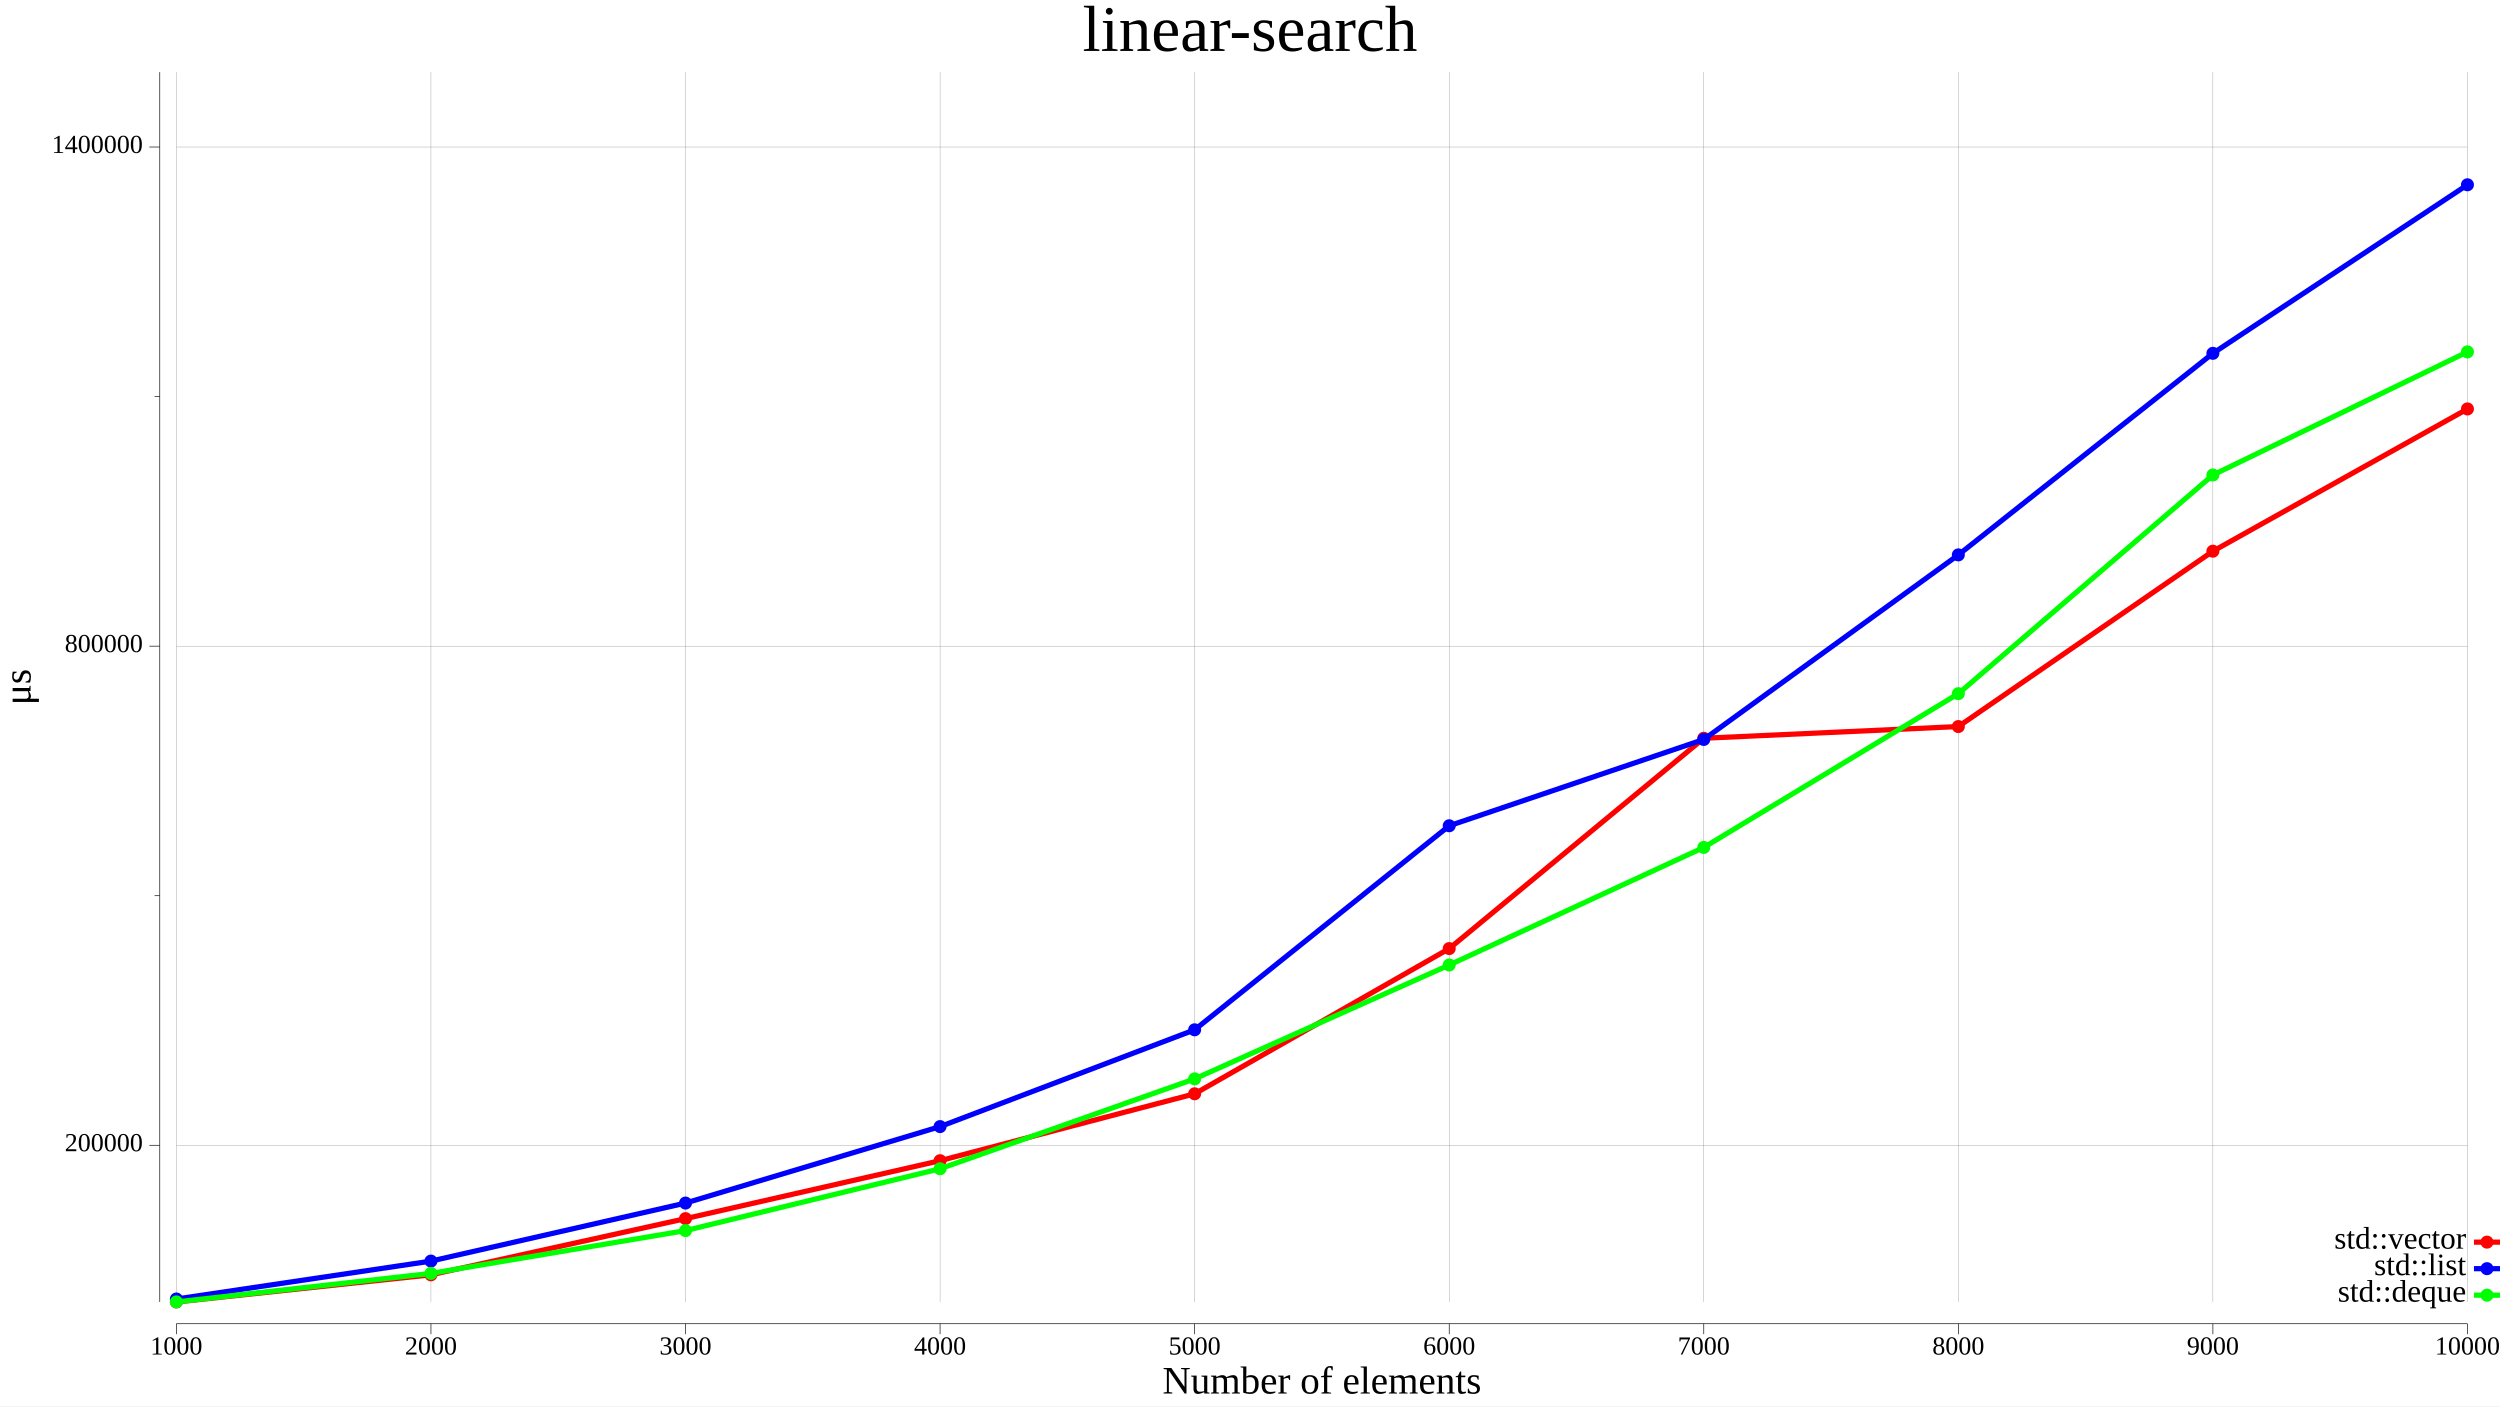
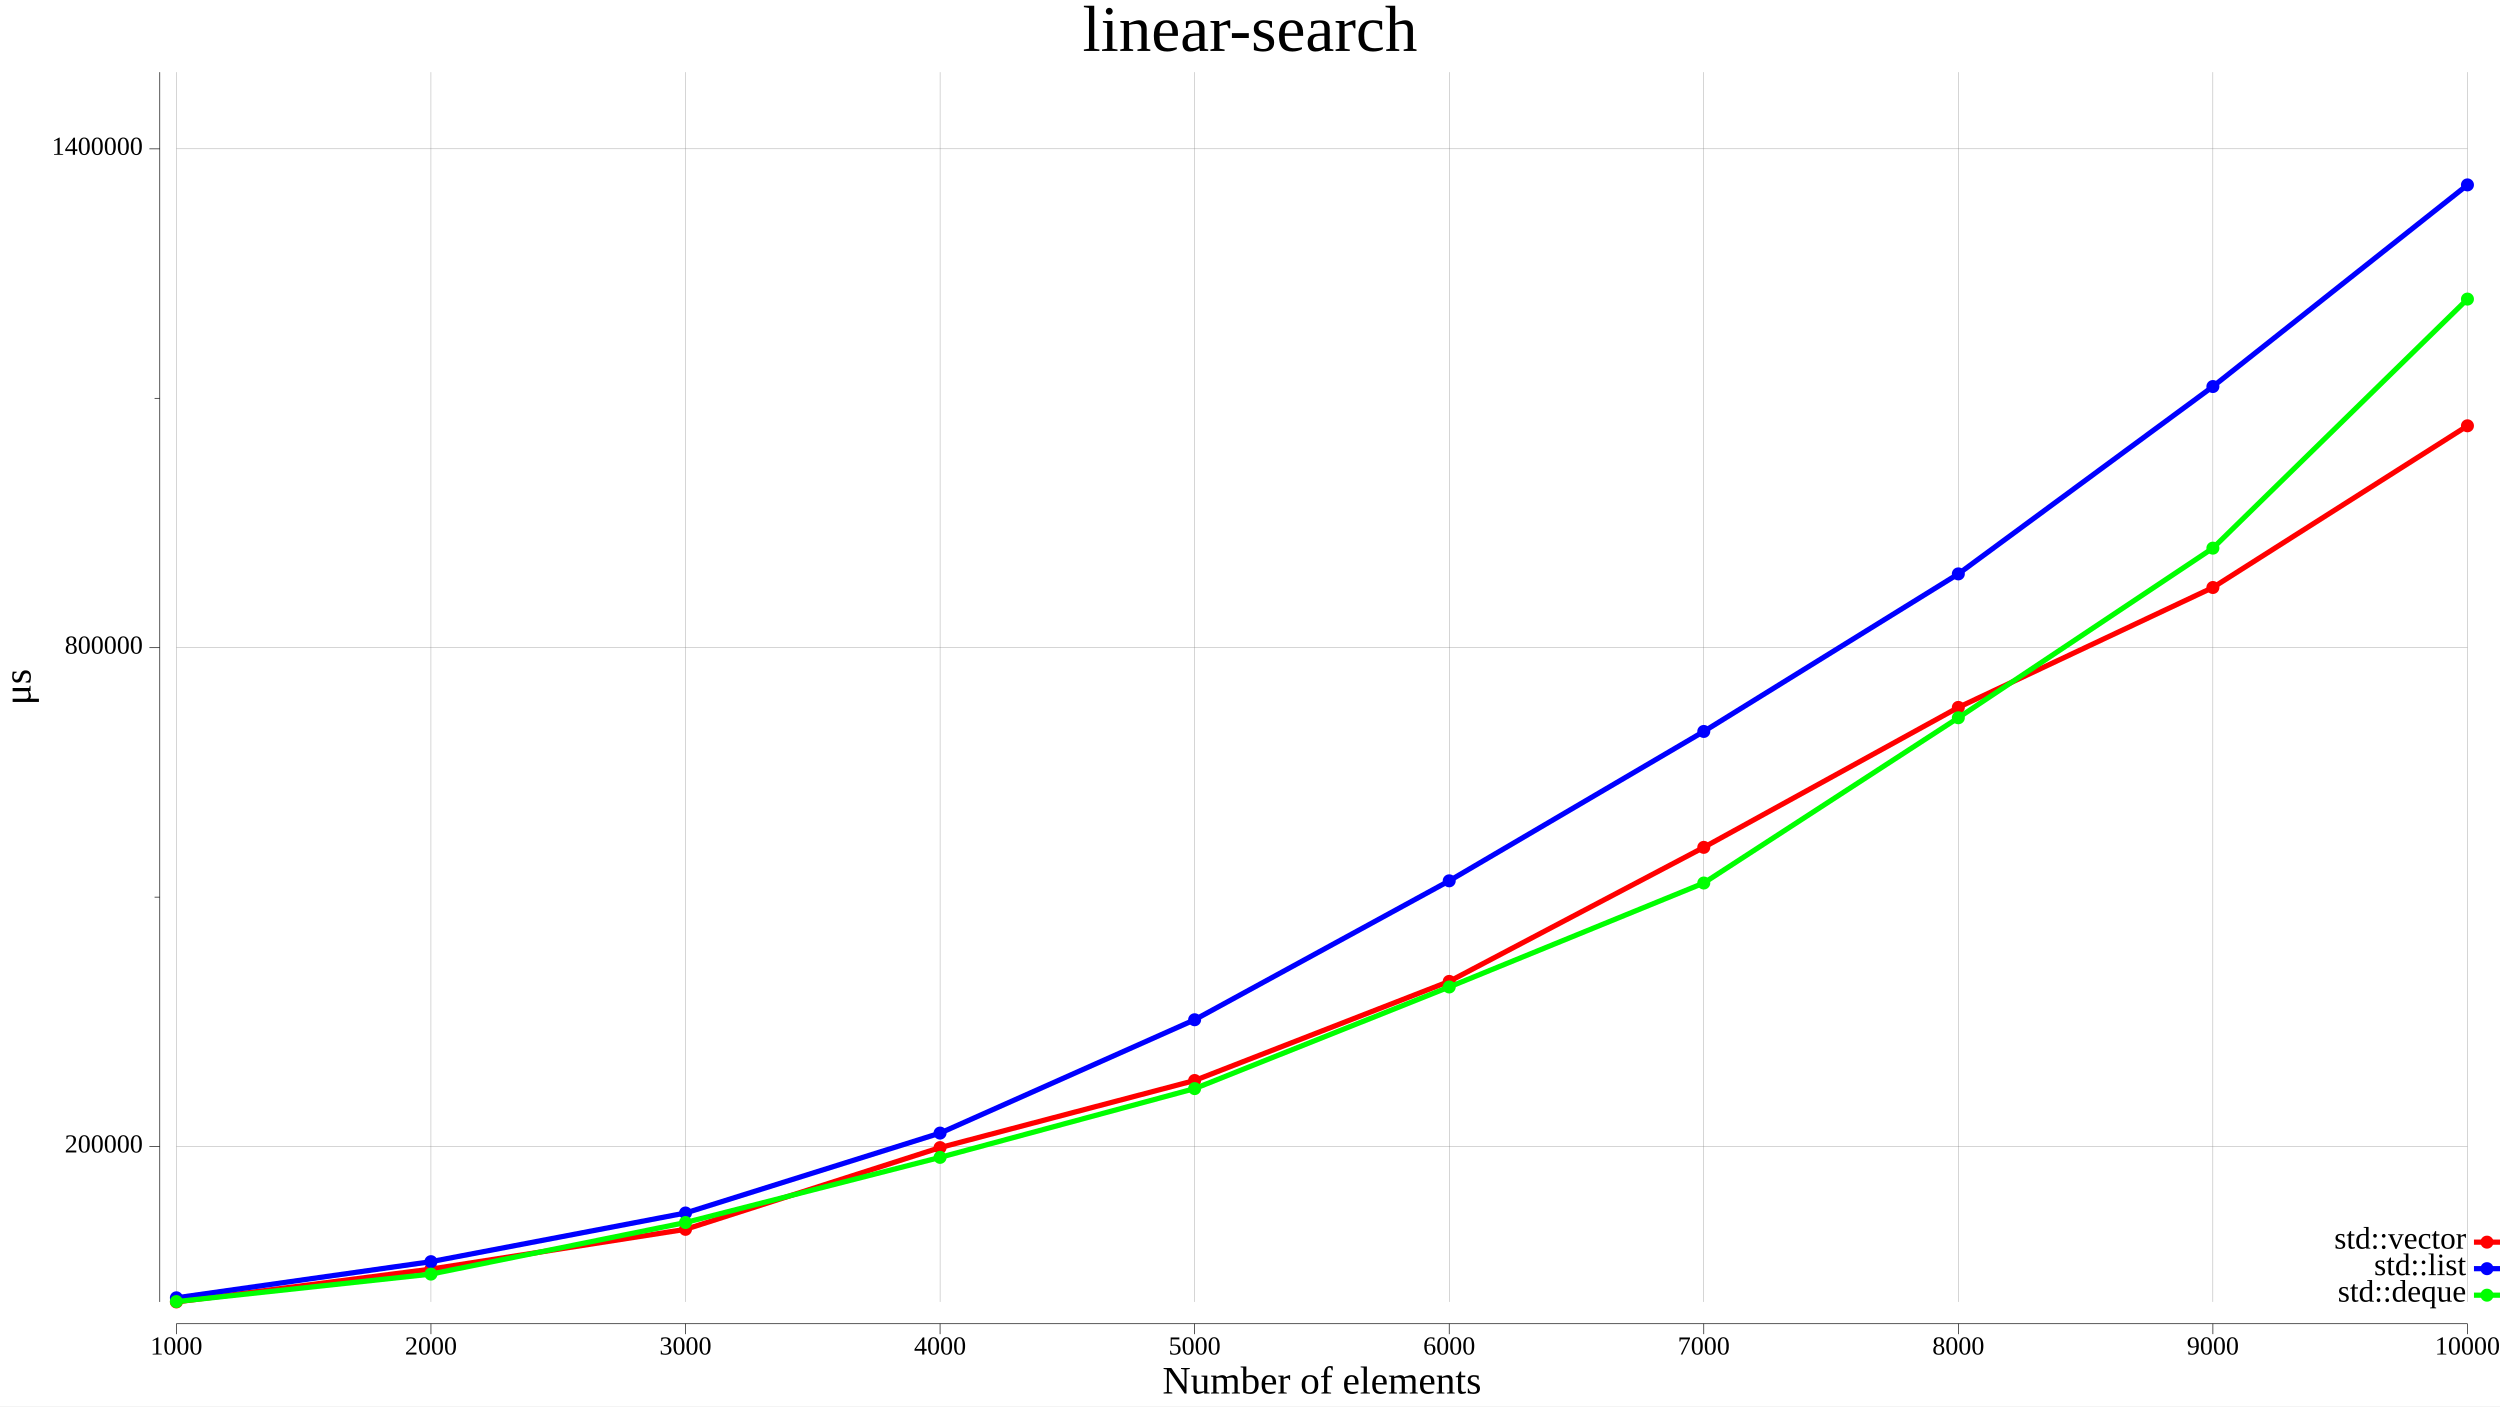
<svg xmlns="http://www.w3.org/2000/svg" width="1920pt" height="1080pt" viewBox="0 0 1920 1080">
  <g transform="scale(1, -1) translate(0, -1080)">
    <path d="M0,0L1920,0L1920,1080L0,1080Z" style="fill:#FFFFFF" />
    <text x="831.42" y="-1040.9" transform="scale(1, -1)" style="font-family:Liberation Serif;font-variant:normal;font-weight:normal;font-style:normal;font-size:50px">linear-search</text>
    <text x="892.77" y="-9.756" transform="scale(1, -1)" style="font-family:Liberation Serif;font-variant:normal;font-weight:normal;font-style:normal;font-size:30px">Number of elements</text>
    <text x="115.46" y="-39.727" transform="scale(1, -1)" style="font-family:Liberation Serif;font-variant:normal;font-weight:normal;font-style:normal;font-size:20px">1000</text>
    <text x="310.97" y="-39.727" transform="scale(1, -1)" style="font-family:Liberation Serif;font-variant:normal;font-weight:normal;font-style:normal;font-size:20px">2000</text>
    <text x="506.47" y="-39.727" transform="scale(1, -1)" style="font-family:Liberation Serif;font-variant:normal;font-weight:normal;font-style:normal;font-size:20px">3000</text>
    <text x="701.97" y="-39.727" transform="scale(1, -1)" style="font-family:Liberation Serif;font-variant:normal;font-weight:normal;font-style:normal;font-size:20px">4000</text>
    <text x="897.48" y="-39.727" transform="scale(1, -1)" style="font-family:Liberation Serif;font-variant:normal;font-weight:normal;font-style:normal;font-size:20px">5000</text>
    <text x="1093" y="-39.727" transform="scale(1, -1)" style="font-family:Liberation Serif;font-variant:normal;font-weight:normal;font-style:normal;font-size:20px">6000</text>
    <text x="1288.5" y="-39.727" transform="scale(1, -1)" style="font-family:Liberation Serif;font-variant:normal;font-weight:normal;font-style:normal;font-size:20px">7000</text>
    <text x="1484" y="-39.727" transform="scale(1, -1)" style="font-family:Liberation Serif;font-variant:normal;font-weight:normal;font-style:normal;font-size:20px">8000</text>
    <text x="1679.5" y="-39.727" transform="scale(1, -1)" style="font-family:Liberation Serif;font-variant:normal;font-weight:normal;font-style:normal;font-size:20px">9000</text>
    <text x="1870" y="-39.727" transform="scale(1, -1)" style="font-family:Liberation Serif;font-variant:normal;font-weight:normal;font-style:normal;font-size:20px">10000</text>
    <path d="M135.46,55.371L135.46,63.371" style="fill:none;stroke:#000000;stroke-width:0.5" />
    <path d="M330.97,55.371L330.97,63.371" style="fill:none;stroke:#000000;stroke-width:0.5" />
    <path d="M526.47,55.371L526.47,63.371" style="fill:none;stroke:#000000;stroke-width:0.5" />
    <path d="M721.97,55.371L721.97,63.371" style="fill:none;stroke:#000000;stroke-width:0.5" />
    <path d="M917.48,55.371L917.48,63.371" style="fill:none;stroke:#000000;stroke-width:0.5" />
    <path d="M1113,55.371L1113,63.371" style="fill:none;stroke:#000000;stroke-width:0.5" />
    <path d="M1308.5,55.371L1308.5,63.371" style="fill:none;stroke:#000000;stroke-width:0.5" />
    <path d="M1504,55.371L1504,63.371" style="fill:none;stroke:#000000;stroke-width:0.5" />
    <path d="M1699.5,55.371L1699.5,63.371" style="fill:none;stroke:#000000;stroke-width:0.5" />
    <path d="M1895,55.371L1895,63.371" style="fill:none;stroke:#000000;stroke-width:0.5" />
    <path d="M135.46,63.371L1895,63.371" style="fill:none;stroke:#000000;stroke-width:0.5" />
    <g transform="rotate(90)">
      <text x="538.49" y="23.467" transform="scale(1, -1)" style="font-family:Liberation Serif;font-variant:normal;font-weight:normal;font-style:normal;font-size:30px">μs</text>
    </g>
-     <text x="49.712" y="-195.86" transform="scale(1, -1)" style="font-family:Liberation Serif;font-variant:normal;font-weight:normal;font-style:normal;font-size:20px">200000</text>
-     <text x="49.712" y="-579.19" transform="scale(1, -1)" style="font-family:Liberation Serif;font-variant:normal;font-weight:normal;font-style:normal;font-size:20px">800000</text>
-     <text x="39.712" y="-962.52" transform="scale(1, -1)" style="font-family:Liberation Serif;font-variant:normal;font-weight:normal;font-style:normal;font-size:20px">1400000</text>
-     <path d="M114.71,200.43L122.71,200.43" style="fill:none;stroke:#000000;stroke-width:0.5" />
-     <path d="M114.71,583.76L122.71,583.76" style="fill:none;stroke:#000000;stroke-width:0.5" />
-     <path d="M114.71,967.09L122.71,967.09" style="fill:none;stroke:#000000;stroke-width:0.5" />
-     <path d="M118.71,392.09L122.71,392.09" style="fill:none;stroke:#000000;stroke-width:0.5" />
-     <path d="M118.71,775.43L122.71,775.43" style="fill:none;stroke:#000000;stroke-width:0.5" />
+     <text x="49.712" y="-194.88" transform="scale(1, -1)" style="font-family:Liberation Serif;font-variant:normal;font-weight:normal;font-style:normal;font-size:20px">200000</text>
+     <text x="49.712" y="-577.99" transform="scale(1, -1)" style="font-family:Liberation Serif;font-variant:normal;font-weight:normal;font-style:normal;font-size:20px">800000</text>
+     <text x="39.712" y="-961.1" transform="scale(1, -1)" style="font-family:Liberation Serif;font-variant:normal;font-weight:normal;font-style:normal;font-size:20px">1400000</text>
+     <path d="M114.71,199.45L122.71,199.45" style="fill:none;stroke:#000000;stroke-width:0.5" />
+     <path d="M114.71,582.56L122.71,582.56" style="fill:none;stroke:#000000;stroke-width:0.5" />
+     <path d="M114.71,965.67L122.71,965.67" style="fill:none;stroke:#000000;stroke-width:0.5" />
+     <path d="M118.71,391L122.71,391" style="fill:none;stroke:#000000;stroke-width:0.5" />
+     <path d="M118.71,774.11L122.71,774.11" style="fill:none;stroke:#000000;stroke-width:0.5" />
    <path d="M122.71,80.11L122.71,1024.6" style="fill:none;stroke:#000000;stroke-width:0.5" />
    <path d="M135.46,80.11L135.46,1024.6" style="fill:none;stroke:#808080;stroke-width:0.25" />
    <path d="M330.97,80.11L330.97,1024.6" style="fill:none;stroke:#808080;stroke-width:0.25" />
    <path d="M526.47,80.11L526.47,1024.6" style="fill:none;stroke:#808080;stroke-width:0.25" />
    <path d="M721.97,80.11L721.97,1024.6" style="fill:none;stroke:#808080;stroke-width:0.25" />
    <path d="M917.48,80.11L917.48,1024.6" style="fill:none;stroke:#808080;stroke-width:0.25" />
    <path d="M1113,80.11L1113,1024.6" style="fill:none;stroke:#808080;stroke-width:0.25" />
    <path d="M1308.5,80.11L1308.5,1024.6" style="fill:none;stroke:#808080;stroke-width:0.25" />
    <path d="M1504,80.11L1504,1024.6" style="fill:none;stroke:#808080;stroke-width:0.25" />
    <path d="M1699.5,80.11L1699.5,1024.6" style="fill:none;stroke:#808080;stroke-width:0.25" />
    <path d="M1895,80.11L1895,1024.6" style="fill:none;stroke:#808080;stroke-width:0.25" />
-     <path d="M135.46,200.43L1895,200.43" style="fill:none;stroke:#808080;stroke-width:0.25" />
-     <path d="M135.46,583.76L1895,583.76" style="fill:none;stroke:#808080;stroke-width:0.25" />
-     <path d="M135.46,967.09L1895,967.09" style="fill:none;stroke:#808080;stroke-width:0.25" />
-     <path d="M135.46,80.11L330.97,100.95L526.47,144.1L721.97,188.6L917.48,239.96L1113,351.49L1308.5,513.03L1504,522.01L1699.5,656.68L1895,765.93" style="fill:none;stroke:#FF0000;stroke-width:4" />
+     <path d="M135.46,199.45L1895,199.45" style="fill:none;stroke:#808080;stroke-width:0.25" />
+     <path d="M135.46,582.56L1895,582.56" style="fill:none;stroke:#808080;stroke-width:0.25" />
+     <path d="M135.46,965.67L1895,965.67" style="fill:none;stroke:#808080;stroke-width:0.25" />
+     <path d="M135.46,80.11L330.97,105.34L526.47,135.87L721.97,198.65L917.48,250.18L1113,326.28L1308.5,429.23L1504,536.72L1699.5,628.8L1895,752.99" style="fill:none;stroke:#FF0000;stroke-width:4" />
    <path d="M140.46,80.11A5,5 0 1 1 130.46,80.11A5,5 0 1 1 140.46,80.11Z" style="fill:#FF0000" />
-     <path d="M335.97,100.95A5,5 0 1 1 325.97,100.95A5,5 0 1 1 335.97,100.95Z" style="fill:#FF0000" />
-     <path d="M531.47,144.1A5,5 0 1 1 521.47,144.1A5,5 0 1 1 531.47,144.1Z" style="fill:#FF0000" />
-     <path d="M726.97,188.6A5,5 0 1 1 716.97,188.6A5,5 0 1 1 726.97,188.6Z" style="fill:#FF0000" />
-     <path d="M922.48,239.96A5,5 0 1 1 912.48,239.96A5,5 0 1 1 922.48,239.96Z" style="fill:#FF0000" />
-     <path d="M1118,351.49A5,5 0 1 1 1108,351.49A5,5 0 1 1 1118,351.49Z" style="fill:#FF0000" />
-     <path d="M1313.5,513.03A5,5 0 1 1 1303.5,513.03A5,5 0 1 1 1313.5,513.03Z" style="fill:#FF0000" />
-     <path d="M1509,522.01A5,5 0 1 1 1499,522.01A5,5 0 1 1 1509,522.01Z" style="fill:#FF0000" />
-     <path d="M1704.5,656.68A5,5 0 1 1 1694.5,656.68A5,5 0 1 1 1704.5,656.68Z" style="fill:#FF0000" />
-     <path d="M1900,765.93A5,5 0 1 1 1890,765.93A5,5 0 1 1 1900,765.93Z" style="fill:#FF0000" />
-     <path d="M135.46,82.368L330.97,111.48L526.47,156.05L721.97,214.78L917.48,289.11L1113,445.81L1308.5,512.1L1504,653.85L1699.5,808.64L1895,938.09" style="fill:none;stroke:#0000FF;stroke-width:4" />
-     <path d="M140.46,82.368A5,5 0 1 1 130.46,82.368A5,5 0 1 1 140.46,82.368Z" style="fill:#0000FF" />
-     <path d="M335.97,111.48A5,5 0 1 1 325.97,111.48A5,5 0 1 1 335.97,111.48Z" style="fill:#0000FF" />
-     <path d="M531.47,156.05A5,5 0 1 1 521.47,156.05A5,5 0 1 1 531.47,156.05Z" style="fill:#0000FF" />
-     <path d="M726.97,214.78A5,5 0 1 1 716.97,214.78A5,5 0 1 1 726.97,214.78Z" style="fill:#0000FF" />
-     <path d="M922.48,289.11A5,5 0 1 1 912.48,289.11A5,5 0 1 1 922.48,289.11Z" style="fill:#0000FF" />
-     <path d="M1118,445.81A5,5 0 1 1 1108,445.81A5,5 0 1 1 1118,445.81Z" style="fill:#0000FF" />
-     <path d="M1313.5,512.1A5,5 0 1 1 1303.5,512.1A5,5 0 1 1 1313.5,512.1Z" style="fill:#0000FF" />
-     <path d="M1509,653.85A5,5 0 1 1 1499,653.85A5,5 0 1 1 1509,653.85Z" style="fill:#0000FF" />
-     <path d="M1704.5,808.64A5,5 0 1 1 1694.5,808.64A5,5 0 1 1 1704.5,808.64Z" style="fill:#0000FF" />
-     <path d="M1900,938.09A5,5 0 1 1 1890,938.09A5,5 0 1 1 1900,938.09Z" style="fill:#0000FF" />
-     <path d="M135.46,80.146L330.97,102.02L526.47,134.9L721.97,182.4L917.48,251.44L1113,338.89L1308.5,429.17L1504,547.27L1699.5,715.22L1895,809.75" style="fill:none;stroke:#00FF00;stroke-width:4" />
-     <path d="M140.46,80.146A5,5 0 1 1 130.46,80.146A5,5 0 1 1 140.46,80.146Z" style="fill:#00FF00" />
-     <path d="M335.97,102.02A5,5 0 1 1 325.97,102.02A5,5 0 1 1 335.97,102.02Z" style="fill:#00FF00" />
-     <path d="M531.47,134.9A5,5 0 1 1 521.47,134.9A5,5 0 1 1 531.47,134.9Z" style="fill:#00FF00" />
-     <path d="M726.97,182.4A5,5 0 1 1 716.97,182.4A5,5 0 1 1 726.97,182.4Z" style="fill:#00FF00" />
-     <path d="M922.48,251.44A5,5 0 1 1 912.48,251.44A5,5 0 1 1 922.48,251.44Z" style="fill:#00FF00" />
-     <path d="M1118,338.89A5,5 0 1 1 1108,338.89A5,5 0 1 1 1118,338.89Z" style="fill:#00FF00" />
-     <path d="M1313.5,429.17A5,5 0 1 1 1303.5,429.17A5,5 0 1 1 1313.5,429.17Z" style="fill:#00FF00" />
-     <path d="M1509,547.27A5,5 0 1 1 1499,547.27A5,5 0 1 1 1509,547.27Z" style="fill:#00FF00" />
-     <path d="M1704.5,715.22A5,5 0 1 1 1694.5,715.22A5,5 0 1 1 1704.5,715.22Z" style="fill:#00FF00" />
-     <path d="M1900,809.75A5,5 0 1 1 1890,809.75A5,5 0 1 1 1900,809.75Z" style="fill:#00FF00" />
+     <path d="M335.97,105.34A5,5 0 1 1 325.97,105.34A5,5 0 1 1 335.97,105.34Z" style="fill:#FF0000" />
+     <path d="M531.47,135.87A5,5 0 1 1 521.47,135.87A5,5 0 1 1 531.47,135.87Z" style="fill:#FF0000" />
+     <path d="M726.97,198.65A5,5 0 1 1 716.97,198.65A5,5 0 1 1 726.97,198.65Z" style="fill:#FF0000" />
+     <path d="M922.48,250.18A5,5 0 1 1 912.48,250.18A5,5 0 1 1 922.48,250.18Z" style="fill:#FF0000" />
+     <path d="M1118,326.28A5,5 0 1 1 1108,326.28A5,5 0 1 1 1118,326.28Z" style="fill:#FF0000" />
+     <path d="M1313.5,429.23A5,5 0 1 1 1303.5,429.23A5,5 0 1 1 1313.5,429.23Z" style="fill:#FF0000" />
+     <path d="M1509,536.72A5,5 0 1 1 1499,536.72A5,5 0 1 1 1509,536.72Z" style="fill:#FF0000" />
+     <path d="M1704.5,628.8A5,5 0 1 1 1694.5,628.8A5,5 0 1 1 1704.5,628.8Z" style="fill:#FF0000" />
+     <path d="M1900,752.99A5,5 0 1 1 1890,752.99A5,5 0 1 1 1900,752.99Z" style="fill:#FF0000" />
+     <path d="M135.46,83.289L330.97,111.05L526.47,148.42L721.97,209.79L917.48,296.83L1113,403.53L1308.5,518.24L1504,639.25L1699.5,783.14L1895,938" style="fill:none;stroke:#0000FF;stroke-width:4" />
+     <path d="M140.46,83.289A5,5 0 1 1 130.46,83.289A5,5 0 1 1 140.46,83.289Z" style="fill:#0000FF" />
+     <path d="M335.97,111.05A5,5 0 1 1 325.97,111.05A5,5 0 1 1 335.97,111.05Z" style="fill:#0000FF" />
+     <path d="M531.47,148.42A5,5 0 1 1 521.47,148.42A5,5 0 1 1 531.47,148.42Z" style="fill:#0000FF" />
+     <path d="M726.97,209.79A5,5 0 1 1 716.97,209.79A5,5 0 1 1 726.97,209.79Z" style="fill:#0000FF" />
+     <path d="M922.48,296.83A5,5 0 1 1 912.48,296.83A5,5 0 1 1 922.48,296.83Z" style="fill:#0000FF" />
+     <path d="M1118,403.53A5,5 0 1 1 1108,403.53A5,5 0 1 1 1118,403.53Z" style="fill:#0000FF" />
+     <path d="M1313.5,518.24A5,5 0 1 1 1303.5,518.24A5,5 0 1 1 1313.5,518.24Z" style="fill:#0000FF" />
+     <path d="M1509,639.25A5,5 0 1 1 1499,639.25A5,5 0 1 1 1509,639.25Z" style="fill:#0000FF" />
+     <path d="M1704.5,783.14A5,5 0 1 1 1694.5,783.14A5,5 0 1 1 1704.5,783.14Z" style="fill:#0000FF" />
+     <path d="M1900,938A5,5 0 1 1 1890,938A5,5 0 1 1 1900,938Z" style="fill:#0000FF" />
+     <path d="M135.46,80.386L330.97,101.48L526.47,141.11L721.97,191.14L917.48,243.95L1113,322L1308.5,401.84L1504,528.76L1699.5,659.03L1895,850.3" style="fill:none;stroke:#00FF00;stroke-width:4" />
+     <path d="M140.46,80.386A5,5 0 1 1 130.46,80.386A5,5 0 1 1 140.46,80.386Z" style="fill:#00FF00" />
+     <path d="M335.97,101.48A5,5 0 1 1 325.97,101.48A5,5 0 1 1 335.97,101.48Z" style="fill:#00FF00" />
+     <path d="M531.47,141.11A5,5 0 1 1 521.47,141.11A5,5 0 1 1 531.47,141.11Z" style="fill:#00FF00" />
+     <path d="M726.97,191.14A5,5 0 1 1 716.97,191.14A5,5 0 1 1 726.97,191.14Z" style="fill:#00FF00" />
+     <path d="M922.48,243.95A5,5 0 1 1 912.48,243.95A5,5 0 1 1 922.48,243.95Z" style="fill:#00FF00" />
+     <path d="M1118,322A5,5 0 1 1 1108,322A5,5 0 1 1 1118,322Z" style="fill:#00FF00" />
+     <path d="M1313.5,401.84A5,5 0 1 1 1303.5,401.84A5,5 0 1 1 1313.5,401.84Z" style="fill:#00FF00" />
+     <path d="M1509,528.76A5,5 0 1 1 1499,528.76A5,5 0 1 1 1509,528.76Z" style="fill:#00FF00" />
+     <path d="M1704.5,659.03A5,5 0 1 1 1694.5,659.03A5,5 0 1 1 1704.5,659.03Z" style="fill:#00FF00" />
+     <path d="M1900,850.3A5,5 0 1 1 1890,850.3A5,5 0 1 1 1900,850.3Z" style="fill:#00FF00" />
    <path d="M1900,126.03L1920,126.03" style="fill:none;stroke:#FF0000;stroke-width:4" />
    <path d="M1915,126.03A5,5 0 1 1 1905,126.03A5,5 0 1 1 1915,126.03Z" style="fill:#FF0000" />
    <text x="1792.7" y="-121.05" transform="scale(1, -1)" style="font-family:Liberation Serif;font-variant:normal;font-weight:normal;font-style:normal;font-size:24px">std::vector</text>
    <path d="M1900,105.66L1920,105.66" style="fill:none;stroke:#0000FF;stroke-width:4" />
    <path d="M1915,105.66A5,5 0 1 1 1905,105.66A5,5 0 1 1 1915,105.66Z" style="fill:#0000FF" />
    <text x="1823.3" y="-100.69" transform="scale(1, -1)" style="font-family:Liberation Serif;font-variant:normal;font-weight:normal;font-style:normal;font-size:24px">std::list</text>
    <path d="M1900,85.294L1920,85.294" style="fill:none;stroke:#00FF00;stroke-width:4" />
    <path d="M1915,85.294A5,5 0 1 1 1905,85.294A5,5 0 1 1 1915,85.294Z" style="fill:#00FF00" />
    <text x="1795.4" y="-80.319" transform="scale(1, -1)" style="font-family:Liberation Serif;font-variant:normal;font-weight:normal;font-style:normal;font-size:24px">std::deque</text>
  </g>
</svg>
